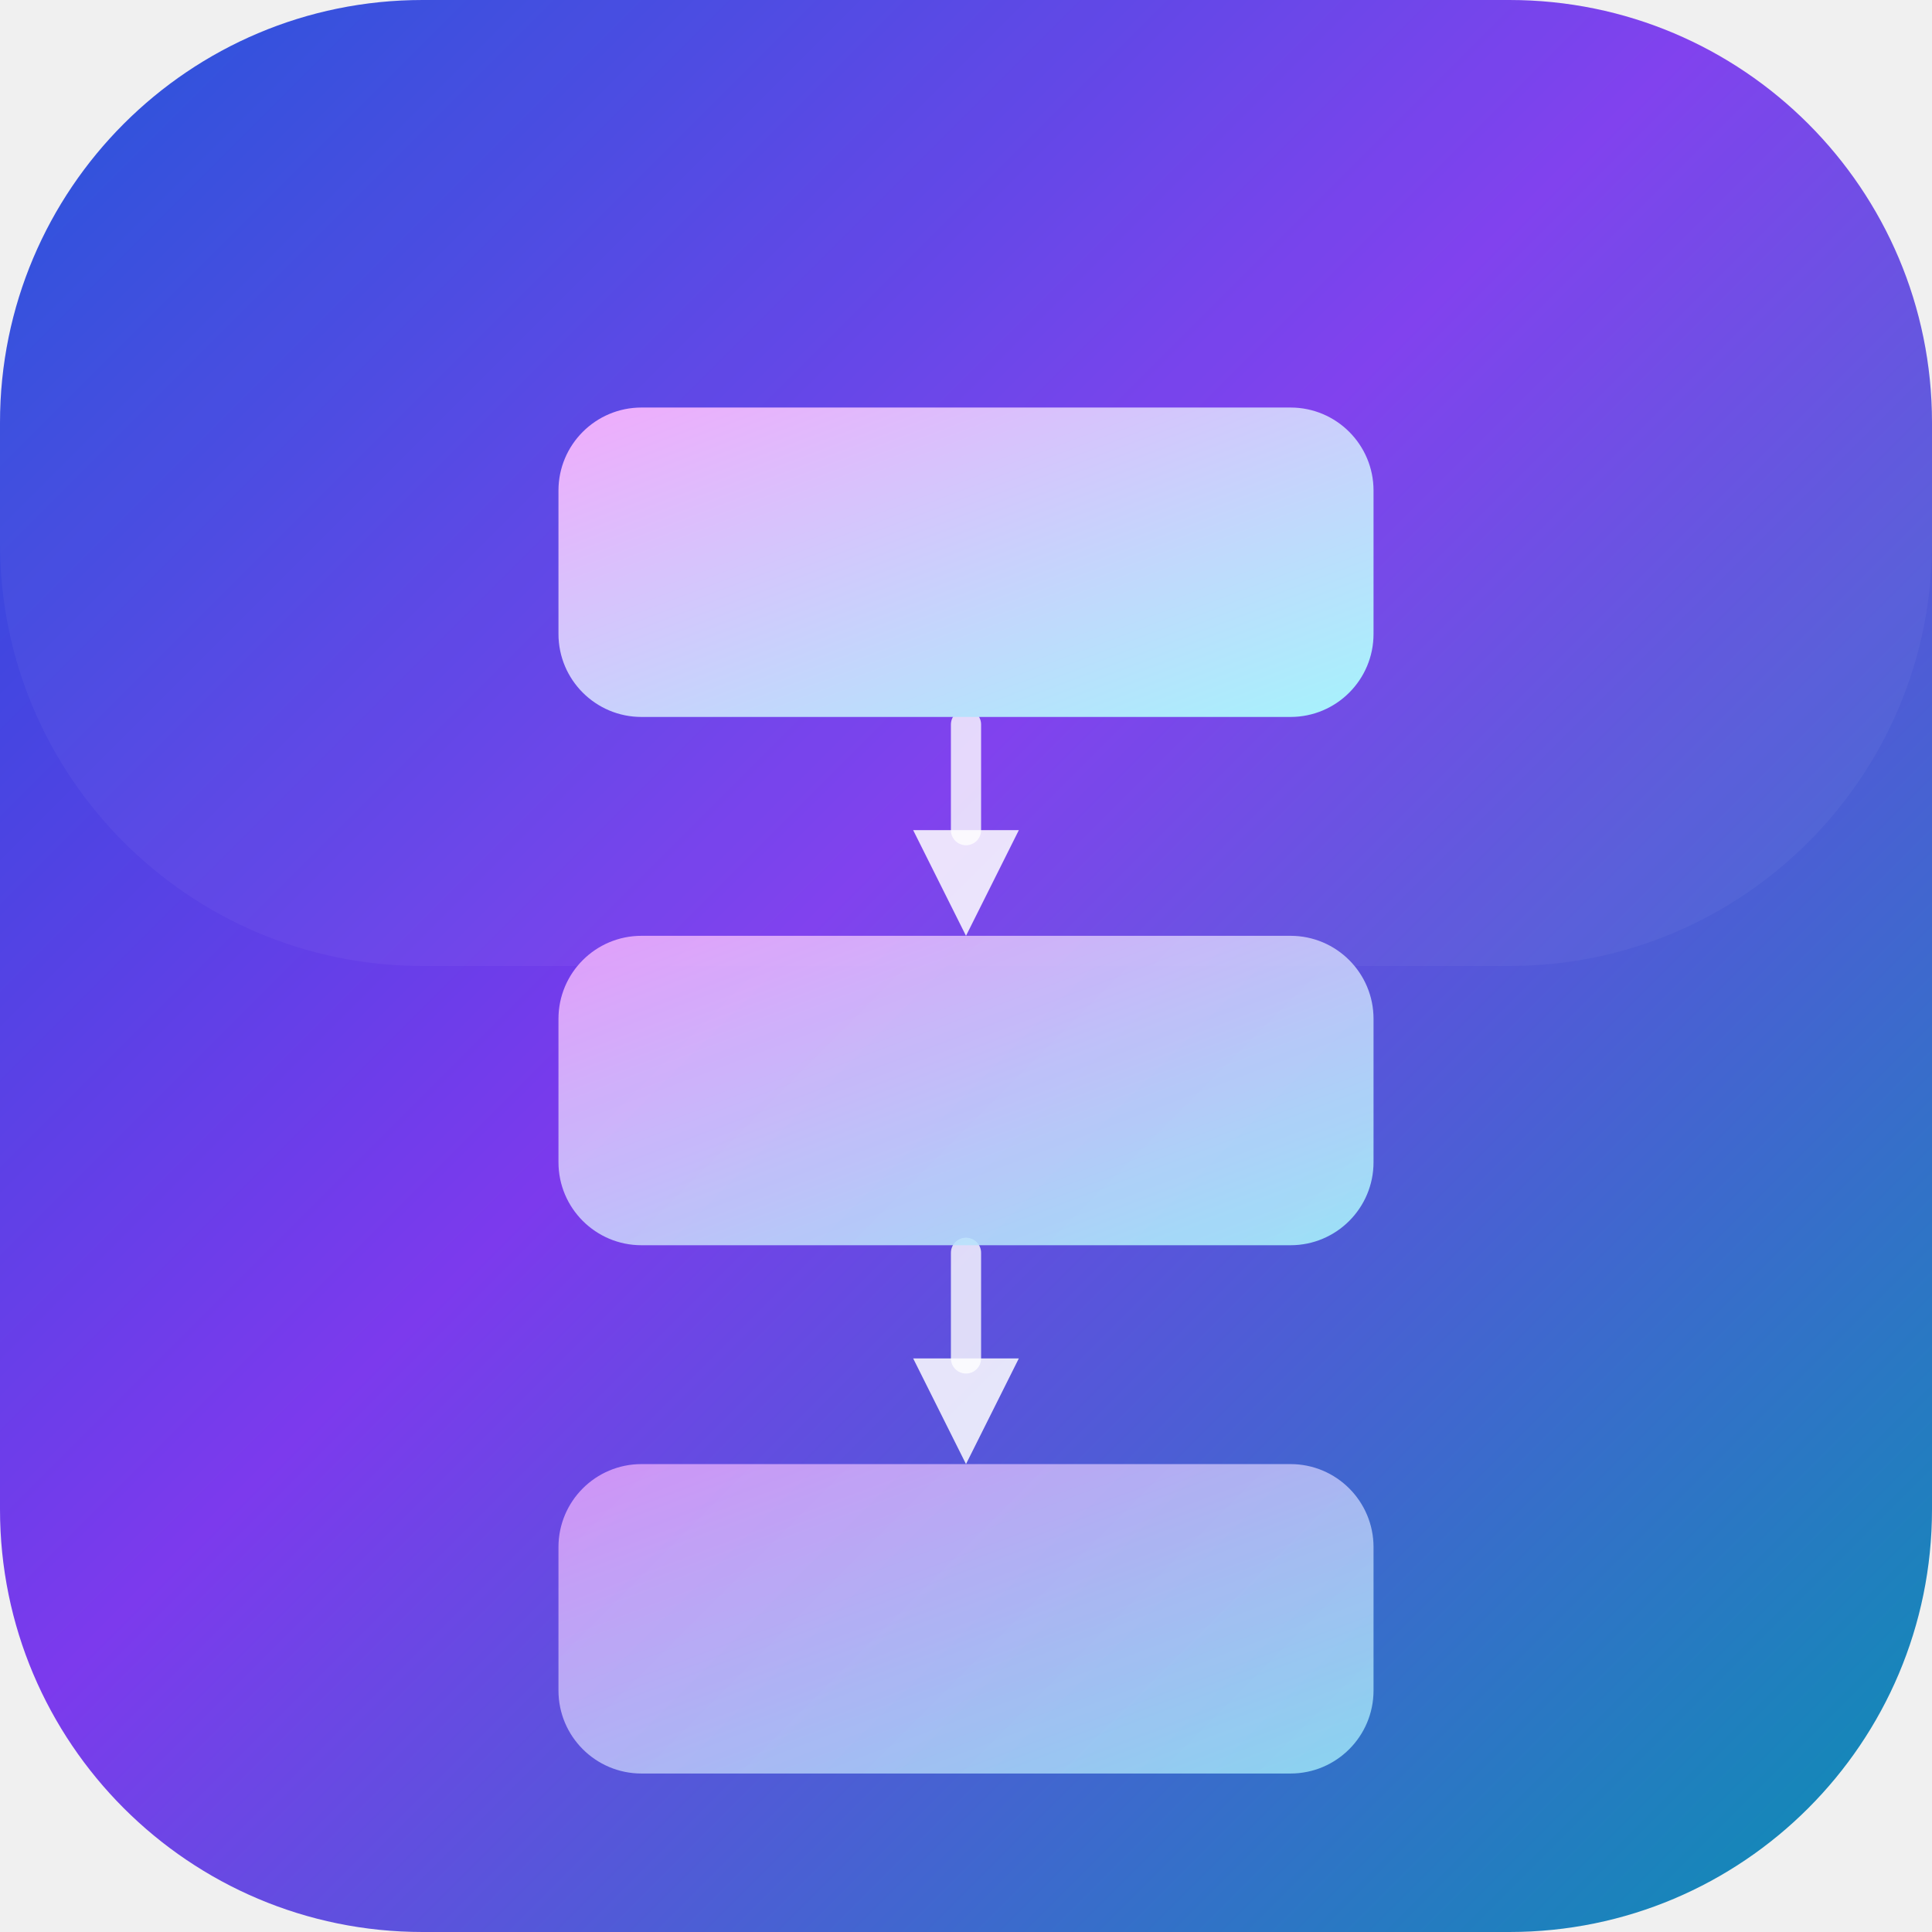
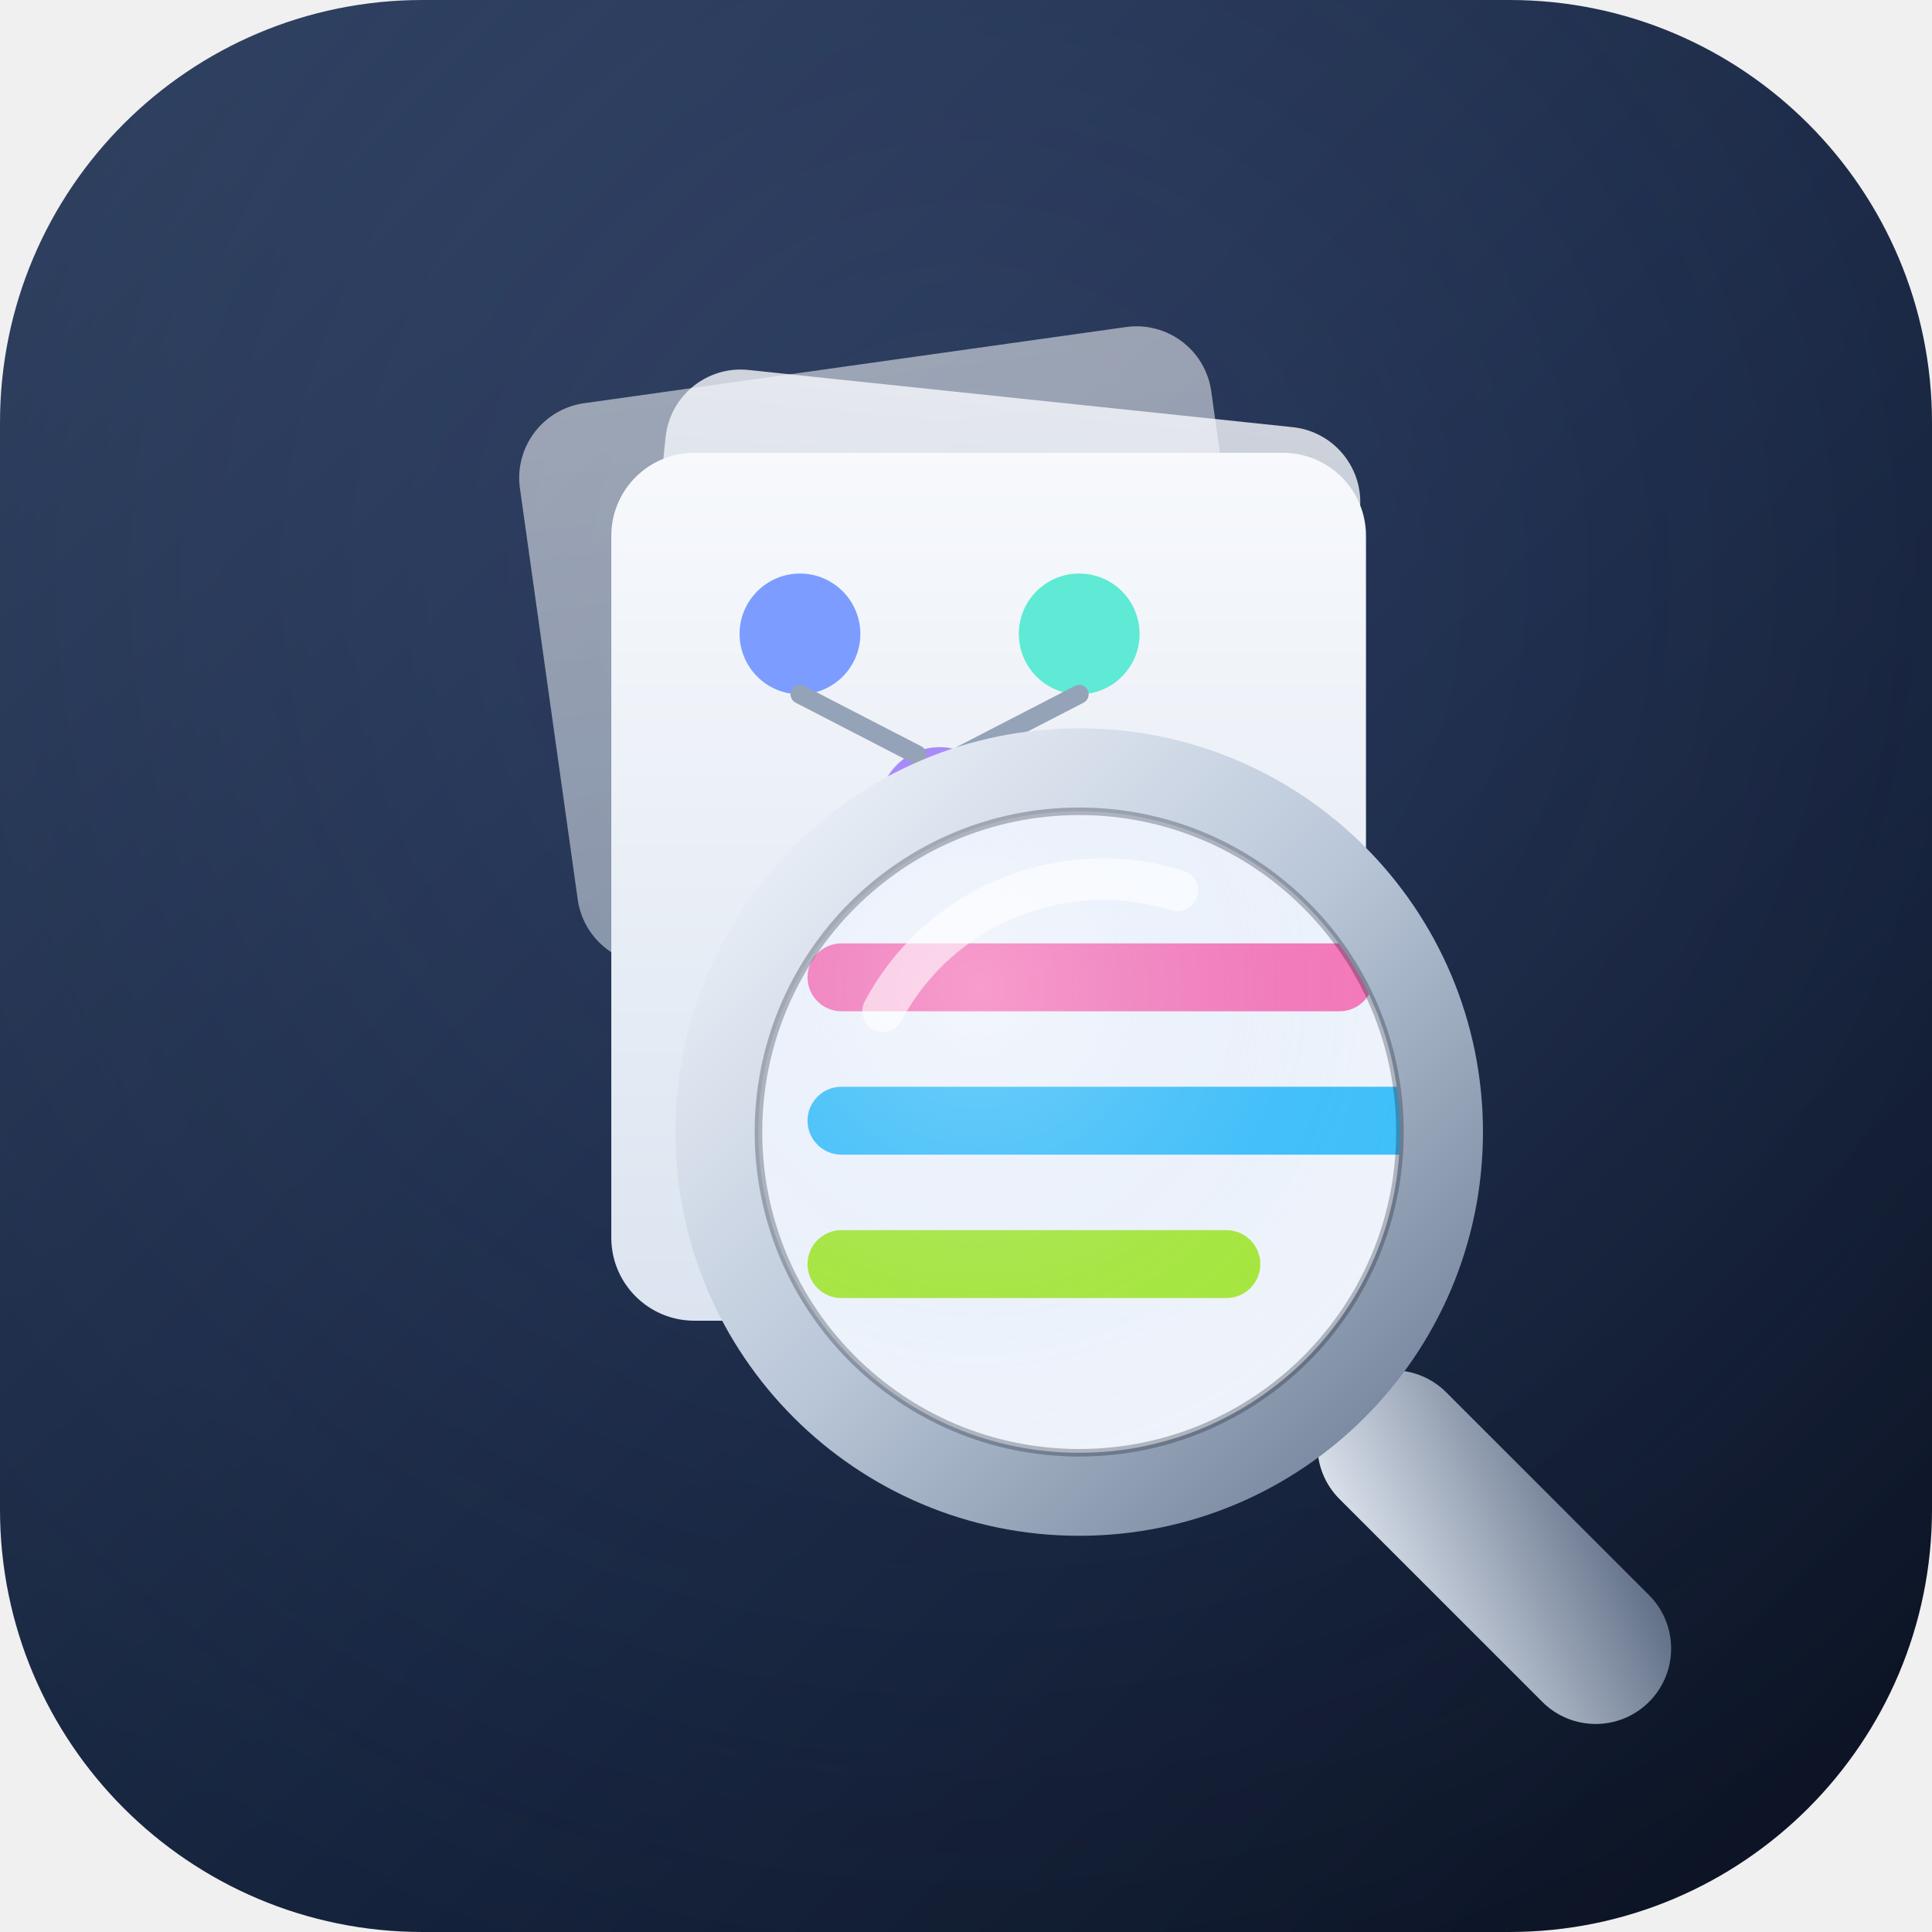
<svg xmlns="http://www.w3.org/2000/svg" viewBox="0 0 512 512" width="512" height="512">
  <defs>
-     <linearGradient id="bg" x1="0%" y1="0%" x2="100%" y2="100%">
-       <stop offset="0%" stop-color="#1d4ed8" />
-       <stop offset="45%" stop-color="#7c3aed" />
-       <stop offset="100%" stop-color="#0891b2" />
+     <linearGradient id="bg" x1="0" y1="0" x2="1" y2="1">
+       <stop offset="0" stop-color="#2c3d5a" />
+       <stop offset="0.55" stop-color="#16243e" />
+       <stop offset="1" stop-color="#0a1120" />
    </linearGradient>
-     <linearGradient id="node" x1="0%" y1="0%" x2="100%" y2="100%">
-       <stop offset="0%" stop-color="#f0abfc" />
-       <stop offset="100%" stop-color="#a5f3fc" />
+     <radialGradient id="glow" cx="0.5" cy="0.3" r="0.75">
+       <stop offset="0" stop-color="#8ea8ff" stop-opacity="0.14" />
+       <stop offset="1" stop-color="#8ea8ff" stop-opacity="0" />
+     </radialGradient>
+     <linearGradient id="card" x1="0" y1="0" x2="0" y2="1">
+       <stop offset="0" stop-color="#f7f9fc" />
+       <stop offset="1" stop-color="#dbe4f0" />
    </linearGradient>
+     <linearGradient id="rim" x1="0" y1="0" x2="1" y2="1">
+       <stop offset="0" stop-color="#f2f6fc" />
+       <stop offset="0.5" stop-color="#b9c6d8" />
+       <stop offset="1" stop-color="#6c7c93" />
+     </linearGradient>
+     <radialGradient id="glass" cx="0.36" cy="0.3" r="0.8">
+       <stop offset="0" stop-color="#ffffff" stop-opacity="0.30" />
+       <stop offset="0.55" stop-color="#cfe0ff" stop-opacity="0.08" />
+       <stop offset="1" stop-color="#ffffff" stop-opacity="0" />
+     </radialGradient>
+     <linearGradient id="handle" x1="0" y1="0" x2="1" y2="1">
+       <stop offset="0" stop-color="#e2e9f2" />
+       <stop offset="1" stop-color="#586780" />
+     </linearGradient>
+     <clipPath id="lensClip">
+       <circle cx="286" cy="300" r="96" />
+     </clipPath>
  </defs>
-   <rect x="0" y="0" width="512" height="512" rx="112" fill="url(#bg)" />
-   <rect x="0" y="0" width="512" height="256" rx="112" fill="white" opacity="0.04" />
-   <line x1="256" y1="192" x2="256" y2="220" stroke="white" stroke-width="8" stroke-linecap="round" opacity="0.8" />
-   <polygon points="242,220 270,220 256,248" fill="white" opacity="0.85" />
-   <line x1="256" y1="332" x2="256" y2="360" stroke="white" stroke-width="8" stroke-linecap="round" opacity="0.8" />
-   <polygon points="242,360 270,360 256,388" fill="white" opacity="0.85" />
-   <rect x="148" y="108" width="216" height="82" rx="22" fill="url(#node)" />
-   <rect x="148" y="248" width="216" height="82" rx="22" fill="url(#node)" opacity="0.88" />
-   <rect x="148" y="388" width="216" height="82" rx="22" fill="url(#node)" opacity="0.76" />
+   <rect width="512" height="512" rx="112" fill="url(#bg)" />
+   <rect width="512" height="512" rx="112" fill="url(#glow)" />
+   <g transform="rotate(-8 240 210)">
+     <rect x="150" y="96" width="185" height="150" rx="20" fill="url(#card)" opacity="0.55" />
+   </g>
+   <g transform="rotate(6 250 200)">
+     <rect x="168" y="104" width="185" height="150" rx="20" fill="url(#card)" opacity="0.8" />
+   </g>
+   <rect x="162" y="120" width="200" height="230" rx="22" fill="url(#card)" />
+   <circle cx="212" cy="168" r="16" fill="#7c9cff" />
+   <circle cx="286" cy="168" r="16" fill="#5eead4" />
+   <circle cx="249" cy="214" r="16" fill="#a78bfa" />
+   <path d="M212 184 L243 200 M286 184 L255 200" stroke="#94a3b8" stroke-width="5" fill="none" stroke-linecap="round" />
+   <rect x="186" y="262" width="110" height="11" rx="5.5" fill="#f472b6" />
+   <rect x="186" y="286" width="140" height="11" rx="5.5" fill="#38bdf8" />
+   <rect x="186" y="310" width="86" height="11" rx="5.5" fill="#a3e635" />
+   <rect x="376" y="352" width="40" height="116" rx="20" transform="rotate(-45 396 410)" fill="url(#handle)" />
+   <g clip-path="url(#lensClip)">
+     <rect x="190" y="204" width="192" height="192" fill="#eef3fb" />
+     <rect x="214" y="250" width="150" height="18" rx="9" fill="#f472b6" />
+     <rect x="214" y="288" width="190" height="18" rx="9" fill="#38bdf8" />
+     <rect x="214" y="326" width="120" height="18" rx="9" fill="#a3e635" />
+   </g>
+   <circle cx="286" cy="300" r="96" fill="url(#glass)" stroke="url(#rim)" stroke-width="22" />
+   <circle cx="286" cy="300" r="85" fill="none" stroke="#0a1120" stroke-width="2" opacity="0.28" />
+   <path d="M234 268 A66 66 0 0 1 312 236" stroke="#ffffff" stroke-width="11" stroke-linecap="round" fill="none" opacity="0.6" />
</svg>
